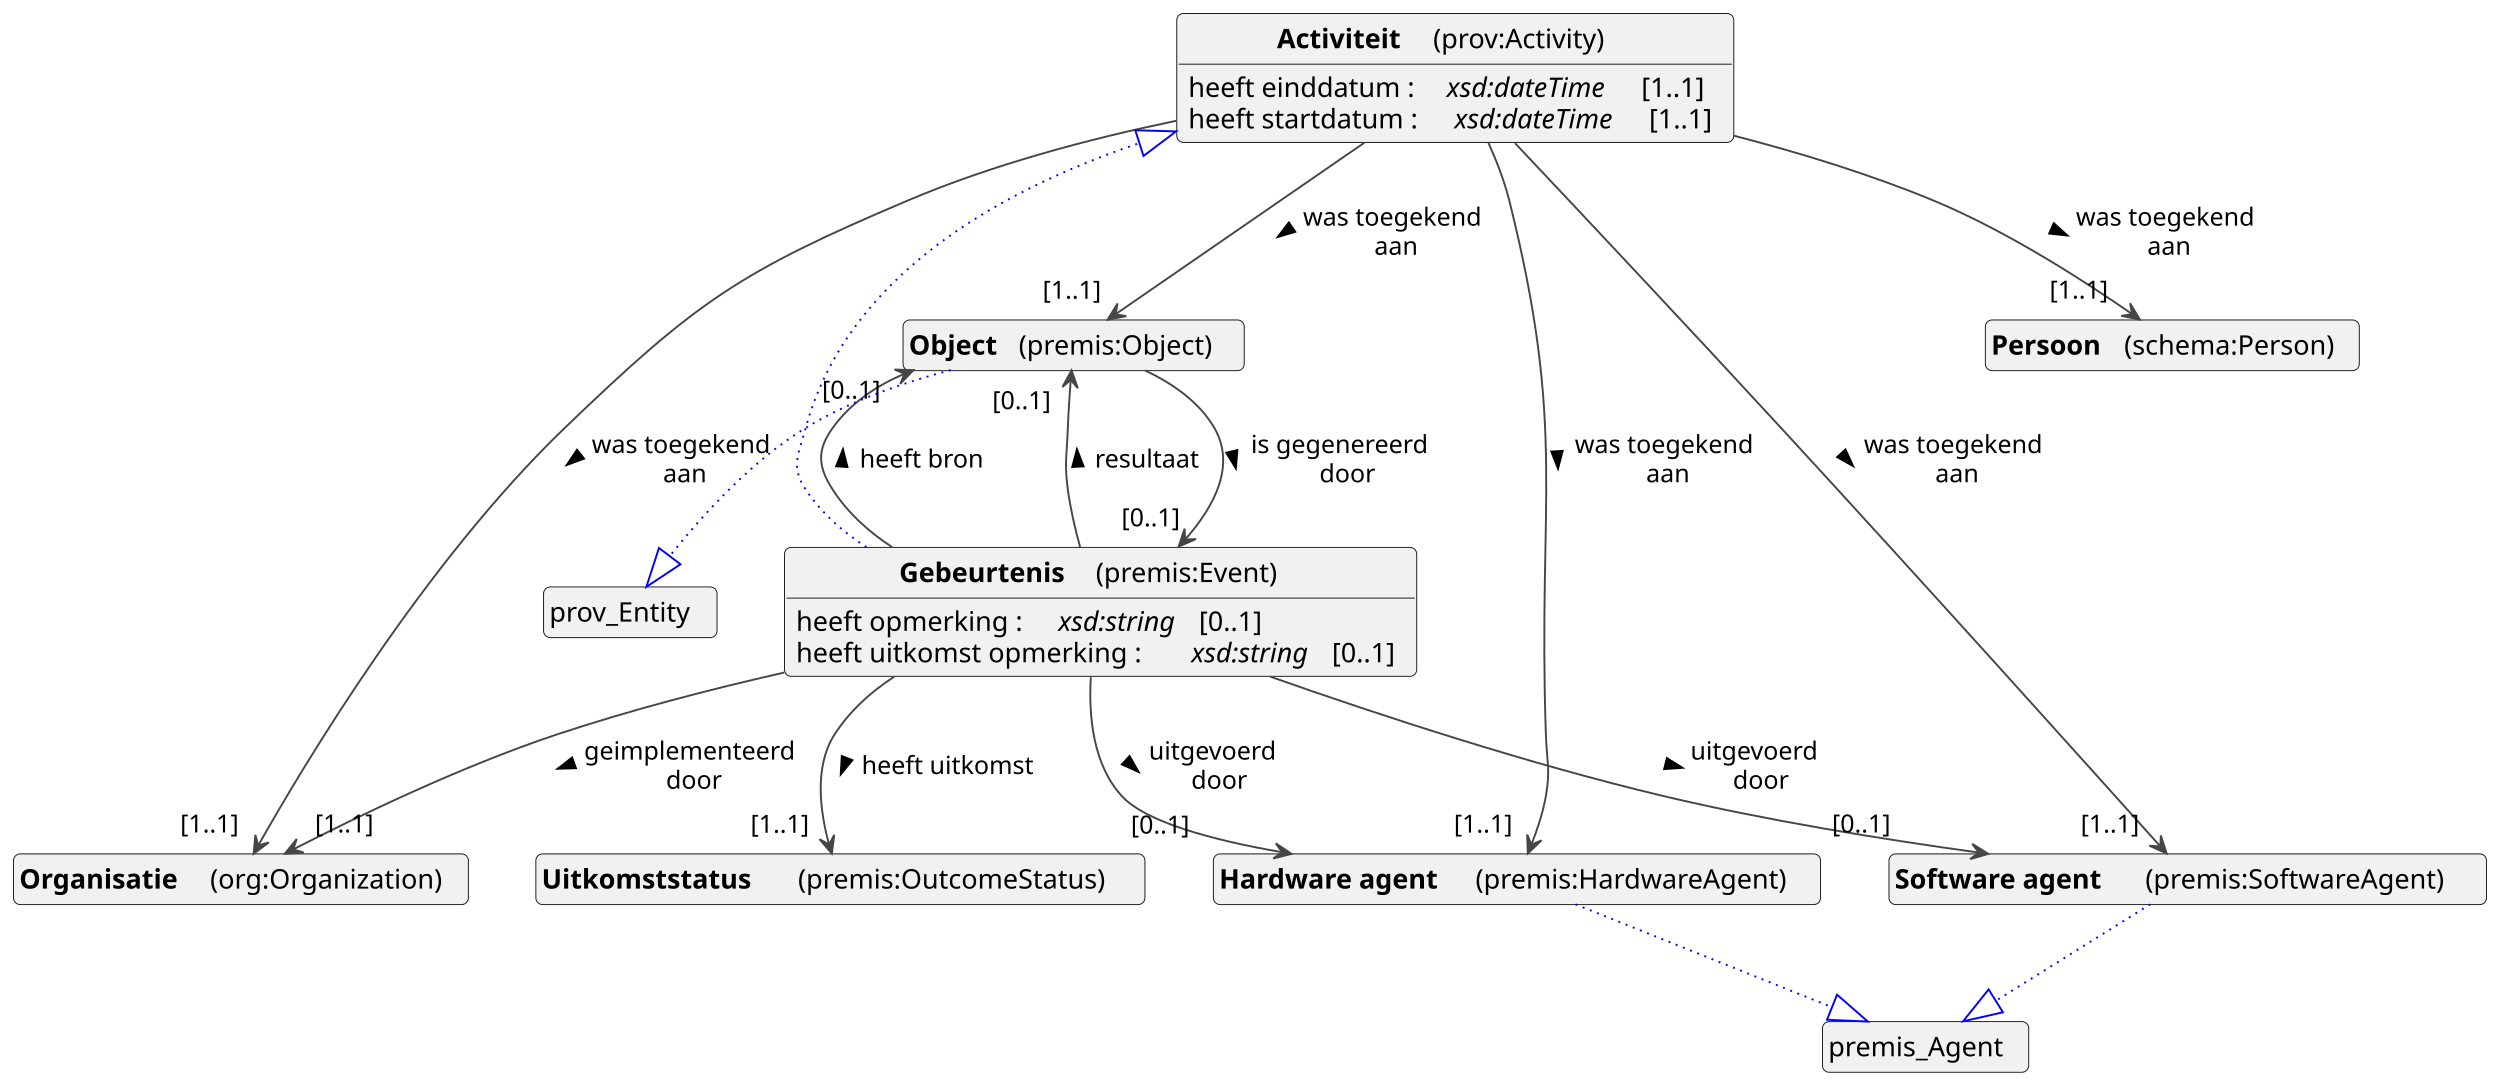
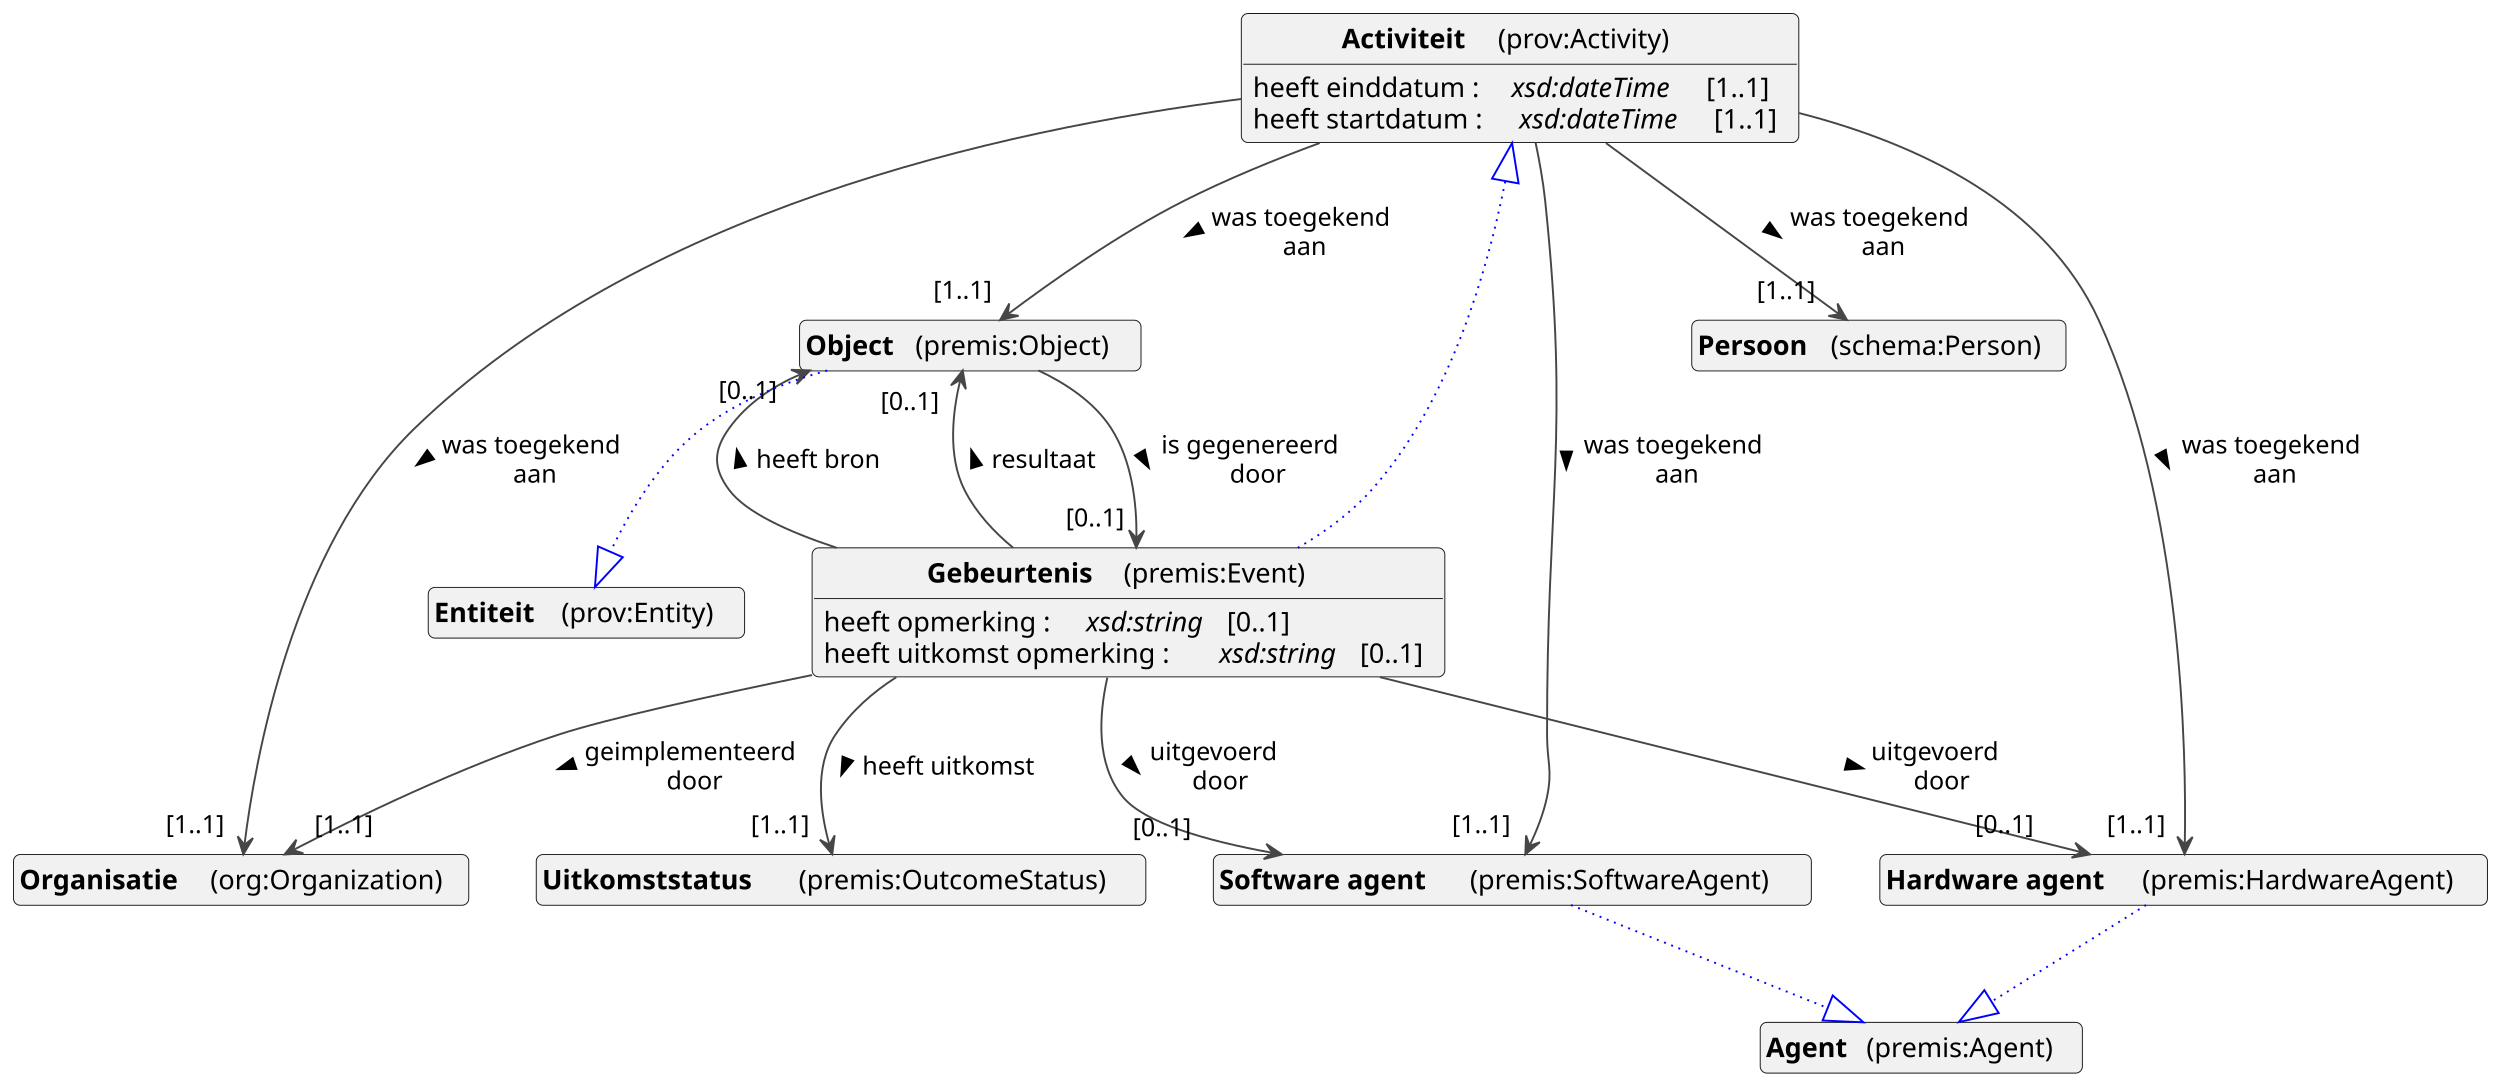
- <svg xmlns="http://www.w3.org/2000/svg" xmlns:xlink="http://www.w3.org/1999/xlink" contentStyleType="text/css" height="562px" preserveAspectRatio="none" style="width:1297px;height:562px;background:#FFFFFF;" version="1.1" viewBox="0 0 1297 562" width="1297px" zoomAndPan="magnify">
+ <svg xmlns="http://www.w3.org/2000/svg" xmlns:xlink="http://www.w3.org/1999/xlink" contentStyleType="text/css" height="562px" preserveAspectRatio="none" style="width:1296px;height:562px;background:#FFFFFF;" version="1.1" viewBox="0 0 1296 562" width="1296px" zoomAndPan="magnify">
  <defs />
  <g>
    <a href="#prov%3AActivity" target="_top" title="#prov%3AActivity" xlink:actuate="onRequest" xlink:href="#prov%3AActivity" xlink:show="new" xlink:title="#prov%3AActivity" xlink:type="simple">
      <g id="elem_prov_Activity">
-         <rect codeLine="13" fill="#F1F1F1" height="66.891" id="prov_Activity" rx="3.5" ry="3.5" style="stroke:#181818;stroke-width:0.5;" width="289" x="610.5" y="7" />
-         <text fill="#000000" font-family="sans-serif" font-size="14" font-weight="bold" lengthAdjust="spacing" textLength="77" x="662.5" y="24.995">Activiteit</text>
-         <text fill="#000000" font-family="sans-serif" font-size="14" lengthAdjust="spacing" textLength="104" x="743.5" y="24.995">(prov:Activity)</text>
-         <line style="stroke:#181818;stroke-width:0.5;" x1="611.5" x2="898.5" y1="33.297" y2="33.297" />
-         <text fill="#000000" font-family="sans-serif" font-size="14" lengthAdjust="spacing" textLength="130" x="616.5" y="50.292">heeft einddatum :</text>
-         <text fill="#000000" font-family="sans-serif" font-size="14" font-style="italic" lengthAdjust="spacing" textLength="97" x="750.5" y="50.292">xsd:dateTime</text>
-         <text fill="#000000" font-family="sans-serif" font-size="14" lengthAdjust="spacing" textLength="38" x="851.5" y="50.292">[1..1]</text>
-         <text fill="#000000" font-family="sans-serif" font-size="14" lengthAdjust="spacing" textLength="134" x="616.5" y="66.589">heeft startdatum :</text>
-         <text fill="#000000" font-family="sans-serif" font-size="14" font-style="italic" lengthAdjust="spacing" textLength="97" x="754.5" y="66.589">xsd:dateTime</text>
-         <text fill="#000000" font-family="sans-serif" font-size="14" lengthAdjust="spacing" textLength="38" x="855.5" y="66.589">[1..1]</text>
+         <rect codeLine="15" fill="#F1F1F1" height="66.891" id="prov_Activity" rx="3.5" ry="3.5" style="stroke:#181818;stroke-width:0.5;" width="289" x="643.5" y="7" />
+         <text fill="#000000" font-family="sans-serif" font-size="14" font-weight="bold" lengthAdjust="spacing" textLength="77" x="695.5" y="24.995">Activiteit</text>
+         <text fill="#000000" font-family="sans-serif" font-size="14" lengthAdjust="spacing" textLength="104" x="776.5" y="24.995">(prov:Activity)</text>
+         <line style="stroke:#181818;stroke-width:0.5;" x1="644.5" x2="931.5" y1="33.297" y2="33.297" />
+         <text fill="#000000" font-family="sans-serif" font-size="14" lengthAdjust="spacing" textLength="130" x="649.5" y="50.292">heeft einddatum :</text>
+         <text fill="#000000" font-family="sans-serif" font-size="14" font-style="italic" lengthAdjust="spacing" textLength="97" x="783.5" y="50.292">xsd:dateTime</text>
+         <text fill="#000000" font-family="sans-serif" font-size="14" lengthAdjust="spacing" textLength="38" x="884.5" y="50.292">[1..1]</text>
+         <text fill="#000000" font-family="sans-serif" font-size="14" lengthAdjust="spacing" textLength="134" x="649.5" y="66.589">heeft startdatum :</text>
+         <text fill="#000000" font-family="sans-serif" font-size="14" font-style="italic" lengthAdjust="spacing" textLength="97" x="787.5" y="66.589">xsd:dateTime</text>
+         <text fill="#000000" font-family="sans-serif" font-size="14" lengthAdjust="spacing" textLength="38" x="888.5" y="66.589">[1..1]</text>
      </g>
    </a>
    <a href="#premis%3AEvent" target="_top" title="#premis%3AEvent" xlink:actuate="onRequest" xlink:href="#premis%3AEvent" xlink:show="new" xlink:title="#premis%3AEvent" xlink:type="simple">
      <g id="elem_premis_Event">
-         <rect codeLine="14" fill="#F1F1F1" height="66.891" id="premis_Event" rx="3.5" ry="3.5" style="stroke:#181818;stroke-width:0.5;" width="328" x="407" y="284" />
-         <text fill="#000000" font-family="sans-serif" font-size="14" font-weight="bold" lengthAdjust="spacing" textLength="98" x="466.5" y="301.995">Gebeurtenis</text>
-         <text fill="#000000" font-family="sans-serif" font-size="14" lengthAdjust="spacing" textLength="107" x="568.5" y="301.995">(premis:Event)</text>
-         <line style="stroke:#181818;stroke-width:0.5;" x1="408" x2="734" y1="310.297" y2="310.297" />
-         <text fill="#000000" font-family="sans-serif" font-size="14" lengthAdjust="spacing" textLength="132" x="413" y="327.292">heeft opmerking :</text>
-         <text fill="#000000" font-family="sans-serif" font-size="14" font-style="italic" lengthAdjust="spacing" textLength="69" x="549" y="327.292">xsd:string</text>
-         <text fill="#000000" font-family="sans-serif" font-size="14" lengthAdjust="spacing" textLength="38" x="622" y="327.292">[0..1]</text>
-         <text fill="#000000" font-family="sans-serif" font-size="14" lengthAdjust="spacing" textLength="201" x="413" y="343.589">heeft uitkomst opmerking :</text>
-         <text fill="#000000" font-family="sans-serif" font-size="14" font-style="italic" lengthAdjust="spacing" textLength="69" x="618" y="343.589">xsd:string</text>
-         <text fill="#000000" font-family="sans-serif" font-size="14" lengthAdjust="spacing" textLength="38" x="691" y="343.589">[0..1]</text>
+         <rect codeLine="14" fill="#F1F1F1" height="66.891" id="premis_Event" rx="3.5" ry="3.5" style="stroke:#181818;stroke-width:0.5;" width="328" x="421" y="284" />
+         <text fill="#000000" font-family="sans-serif" font-size="14" font-weight="bold" lengthAdjust="spacing" textLength="98" x="480.5" y="301.995">Gebeurtenis</text>
+         <text fill="#000000" font-family="sans-serif" font-size="14" lengthAdjust="spacing" textLength="107" x="582.5" y="301.995">(premis:Event)</text>
+         <line style="stroke:#181818;stroke-width:0.5;" x1="422" x2="748" y1="310.297" y2="310.297" />
+         <text fill="#000000" font-family="sans-serif" font-size="14" lengthAdjust="spacing" textLength="132" x="427" y="327.292">heeft opmerking :</text>
+         <text fill="#000000" font-family="sans-serif" font-size="14" font-style="italic" lengthAdjust="spacing" textLength="69" x="563" y="327.292">xsd:string</text>
+         <text fill="#000000" font-family="sans-serif" font-size="14" lengthAdjust="spacing" textLength="38" x="636" y="327.292">[0..1]</text>
+         <text fill="#000000" font-family="sans-serif" font-size="14" lengthAdjust="spacing" textLength="201" x="427" y="343.589">heeft uitkomst opmerking :</text>
+         <text fill="#000000" font-family="sans-serif" font-size="14" font-style="italic" lengthAdjust="spacing" textLength="69" x="632" y="343.589">xsd:string</text>
+         <text fill="#000000" font-family="sans-serif" font-size="14" lengthAdjust="spacing" textLength="38" x="705" y="343.589">[0..1]</text>
      </g>
    </a>
    <a href="#premis%3AObject" target="_top" title="#premis%3AObject" xlink:actuate="onRequest" xlink:href="#premis%3AObject" xlink:show="new" xlink:title="#premis%3AObject" xlink:type="simple">
      <g id="elem_premis_Object">
-         <rect codeLine="15" fill="#F1F1F1" height="26.297" id="premis_Object" rx="3.5" ry="3.5" style="stroke:#181818;stroke-width:0.5;" width="177" x="468.5" y="166" />
-         <text fill="#000000" font-family="sans-serif" font-size="14" font-weight="bold" lengthAdjust="spacing" textLength="53" x="471.5" y="183.995">Object</text>
-         <text fill="#000000" font-family="sans-serif" font-size="14" lengthAdjust="spacing" textLength="114" x="528.5" y="183.995">(premis:Object)</text>
+         <rect codeLine="16" fill="#F1F1F1" height="26.297" id="premis_Object" rx="3.5" ry="3.5" style="stroke:#181818;stroke-width:0.5;" width="177" x="414.5" y="166" />
+         <text fill="#000000" font-family="sans-serif" font-size="14" font-weight="bold" lengthAdjust="spacing" textLength="53" x="417.5" y="183.995">Object</text>
+         <text fill="#000000" font-family="sans-serif" font-size="14" lengthAdjust="spacing" textLength="114" x="474.5" y="183.995">(premis:Object)</text>
+       </g>
+     </a>
+     <a href="#prov%3AEntity" target="_top" title="#prov%3AEntity" xlink:actuate="onRequest" xlink:href="#prov%3AEntity" xlink:show="new" xlink:title="#prov%3AEntity" xlink:type="simple">
+       <g id="elem_prov_Entity">
+         <rect codeLine="17" fill="#F1F1F1" height="26.297" id="prov_Entity" rx="3.5" ry="3.5" style="stroke:#181818;stroke-width:0.5;" width="164" x="222" y="304.5" />
+         <text fill="#000000" font-family="sans-serif" font-size="14" font-weight="bold" lengthAdjust="spacing" textLength="62" x="225" y="322.495">Entiteit</text>
+         <text fill="#000000" font-family="sans-serif" font-size="14" lengthAdjust="spacing" textLength="92" x="291" y="322.495">(prov:Entity)</text>
      </g>
    </a>
    <a href="#org%3AOrganization" target="_top" title="#org%3AOrganization" xlink:actuate="onRequest" xlink:href="#org%3AOrganization" xlink:show="new" xlink:title="#org%3AOrganization" xlink:type="simple">
      <g id="elem_org_Organization">
-         <rect codeLine="16" fill="#F1F1F1" height="26.297" id="org_Organization" rx="3.5" ry="3.5" style="stroke:#181818;stroke-width:0.5;" width="236" x="7" y="443" />
+         <rect codeLine="18" fill="#F1F1F1" height="26.297" id="org_Organization" rx="3.5" ry="3.5" style="stroke:#181818;stroke-width:0.5;" width="236" x="7" y="443" />
        <text fill="#000000" font-family="sans-serif" font-size="14" font-weight="bold" lengthAdjust="spacing" textLength="95" x="10" y="460.995">Organisatie</text>
        <text fill="#000000" font-family="sans-serif" font-size="14" lengthAdjust="spacing" textLength="131" x="109" y="460.995">(org:Organization)</text>
      </g>
    </a>
+     <a href="#premis%3AHardwareAgent" target="_top" title="#premis%3AHardwareAgent" xlink:actuate="onRequest" xlink:href="#premis%3AHardwareAgent" xlink:show="new" xlink:title="#premis%3AHardwareAgent" xlink:type="simple">
+       <g id="elem_premis_HardwareAgent">
+         <rect codeLine="19" fill="#F1F1F1" height="26.297" id="premis_HardwareAgent" rx="3.5" ry="3.5" style="stroke:#181818;stroke-width:0.5;" width="315" x="974.5" y="443" />
+         <text fill="#000000" font-family="sans-serif" font-size="14" font-weight="bold" lengthAdjust="spacing" textLength="129" x="977.5" y="460.995">Hardware agent</text>
+         <text fill="#000000" font-family="sans-serif" font-size="14" lengthAdjust="spacing" textLength="176" x="1110.5" y="460.995">(premis:HardwareAgent)</text>
+       </g>
+     </a>
+     <a href="#premis%3AAgent" target="_top" title="#premis%3AAgent" xlink:actuate="onRequest" xlink:href="#premis%3AAgent" xlink:show="new" xlink:title="#premis%3AAgent" xlink:type="simple">
+       <g id="elem_premis_Agent">
+         <rect codeLine="23" fill="#F1F1F1" height="26.297" id="premis_Agent" rx="3.5" ry="3.5" style="stroke:#181818;stroke-width:0.5;" width="167" x="912.5" y="530" />
+         <text fill="#000000" font-family="sans-serif" font-size="14" font-weight="bold" lengthAdjust="spacing" textLength="48" x="915.5" y="547.995">Agent</text>
+         <text fill="#000000" font-family="sans-serif" font-size="14" lengthAdjust="spacing" textLength="109" x="967.5" y="547.995">(premis:Agent)</text>
+       </g>
+     </a>
    <a href="#premis%3AOutcomeStatus" target="_top" title="#premis%3AOutcomeStatus" xlink:actuate="onRequest" xlink:href="#premis%3AOutcomeStatus" xlink:show="new" xlink:title="#premis%3AOutcomeStatus" xlink:type="simple">
      <g id="elem_premis_OutcomeStatus">
-         <rect codeLine="17" fill="#F1F1F1" height="26.297" id="premis_OutcomeStatus" rx="3.5" ry="3.5" style="stroke:#181818;stroke-width:0.5;" width="316" x="278" y="443" />
+         <rect codeLine="21" fill="#F1F1F1" height="26.297" id="premis_OutcomeStatus" rx="3.5" ry="3.5" style="stroke:#181818;stroke-width:0.5;" width="316" x="278" y="443" />
        <text fill="#000000" font-family="sans-serif" font-size="14" font-weight="bold" lengthAdjust="spacing" textLength="129" x="281" y="460.995">Uitkomststatus</text>
        <text fill="#000000" font-family="sans-serif" font-size="14" lengthAdjust="spacing" textLength="177" x="414" y="460.995">(premis:OutcomeStatus)</text>
      </g>
    </a>
    <a href="#premis%3ASoftwareAgent" target="_top" title="#premis%3ASoftwareAgent" xlink:actuate="onRequest" xlink:href="#premis%3ASoftwareAgent" xlink:show="new" xlink:title="#premis%3ASoftwareAgent" xlink:type="simple">
      <g id="elem_premis_SoftwareAgent">
-         <rect codeLine="18" fill="#F1F1F1" height="26.297" id="premis_SoftwareAgent" rx="3.5" ry="3.5" style="stroke:#181818;stroke-width:0.5;" width="310" x="980" y="443" />
-         <text fill="#000000" font-family="sans-serif" font-size="14" font-weight="bold" lengthAdjust="spacing" textLength="126" x="983" y="460.995">Software agent</text>
-         <text fill="#000000" font-family="sans-serif" font-size="14" lengthAdjust="spacing" textLength="174" x="1113" y="460.995">(premis:SoftwareAgent)</text>
-       </g>
-     </a>
-     <a href="#premis%3AHardwareAgent" target="_top" title="#premis%3AHardwareAgent" xlink:actuate="onRequest" xlink:href="#premis%3AHardwareAgent" xlink:show="new" xlink:title="#premis%3AHardwareAgent" xlink:type="simple">
-       <g id="elem_premis_HardwareAgent">
-         <rect codeLine="19" fill="#F1F1F1" height="26.297" id="premis_HardwareAgent" rx="3.5" ry="3.5" style="stroke:#181818;stroke-width:0.5;" width="315" x="629.5" y="443" />
-         <text fill="#000000" font-family="sans-serif" font-size="14" font-weight="bold" lengthAdjust="spacing" textLength="129" x="632.5" y="460.995">Hardware agent</text>
-         <text fill="#000000" font-family="sans-serif" font-size="14" lengthAdjust="spacing" textLength="176" x="765.5" y="460.995">(premis:HardwareAgent)</text>
+         <rect codeLine="22" fill="#F1F1F1" height="26.297" id="premis_SoftwareAgent" rx="3.5" ry="3.5" style="stroke:#181818;stroke-width:0.5;" width="310" x="629" y="443" />
+         <text fill="#000000" font-family="sans-serif" font-size="14" font-weight="bold" lengthAdjust="spacing" textLength="126" x="632" y="460.995">Software agent</text>
+         <text fill="#000000" font-family="sans-serif" font-size="14" lengthAdjust="spacing" textLength="174" x="762" y="460.995">(premis:SoftwareAgent)</text>
      </g>
    </a>
    <a href="#schema%3APerson" target="_top" title="#schema%3APerson" xlink:actuate="onRequest" xlink:href="#schema%3APerson" xlink:show="new" xlink:title="#schema%3APerson" xlink:type="simple">
      <g id="elem_schema_Person">
-         <rect codeLine="20" fill="#F1F1F1" height="26.297" id="schema_Person" rx="3.5" ry="3.5" style="stroke:#181818;stroke-width:0.5;" width="194" x="1030" y="166" />
-         <text fill="#000000" font-family="sans-serif" font-size="14" font-weight="bold" lengthAdjust="spacing" textLength="65" x="1033" y="183.995">Persoon</text>
-         <text fill="#000000" font-family="sans-serif" font-size="14" lengthAdjust="spacing" textLength="119" x="1102" y="183.995">(schema:Person)</text>
+         <rect codeLine="24" fill="#F1F1F1" height="26.297" id="schema_Person" rx="3.5" ry="3.5" style="stroke:#181818;stroke-width:0.5;" width="194" x="877" y="166" />
+         <text fill="#000000" font-family="sans-serif" font-size="14" font-weight="bold" lengthAdjust="spacing" textLength="65" x="880" y="183.995">Persoon</text>
+         <text fill="#000000" font-family="sans-serif" font-size="14" lengthAdjust="spacing" textLength="119" x="949" y="183.995">(schema:Person)</text>
      </g>
    </a>
-     <g id="elem_prov_Entity">
-       <rect fill="#F1F1F1" height="26.297" id="prov_Entity" rx="3.5" ry="3.5" style="stroke:#181818;stroke-width:0.5;" width="90" x="282" y="304.5" />
-       <text fill="#000000" font-family="sans-serif" font-size="14" lengthAdjust="spacing" textLength="84" x="285" y="322.495">prov_Entity</text>
-     </g>
-     <g id="elem_premis_Agent">
-       <rect fill="#F1F1F1" height="26.297" id="premis_Agent" rx="3.5" ry="3.5" style="stroke:#181818;stroke-width:0.5;" width="107" x="945.5" y="530" />
-       <text fill="#000000" font-family="sans-serif" font-size="14" lengthAdjust="spacing" textLength="101" x="948.5" y="547.995">premis_Agent</text>
-     </g>
    <g id="link_prov_Activity_premis_Object">
-       <path codeLine="29" d="M707.826,74.022 C667.052,102.131 609.943,141.501 579.01,162.826 " fill="none" id="prov_Activity-to-premis_Object" style="stroke:#454645;stroke-width:1.0;" />
-       <polygon fill="#454645" points="574.641,165.838,584.321,164.023,578.758,163,579.78,157.436,574.641,165.838" style="stroke:#454645;stroke-width:1.0;" />
-       <polygon fill="#000000" points="662.883,122.971,671.999,120.257,668.662,115.417,662.883,122.971" style="stroke:#000000;stroke-width:1.0;" />
-       <text fill="#000000" font-family="sans-serif" font-size="13" lengthAdjust="spacing" textLength="98" x="676" y="117.067">was toegekend</text>
-       <text fill="#000000" font-family="sans-serif" font-size="13" lengthAdjust="spacing" textLength="24" x="713" y="132.2">aan</text>
-       <text fill="#000000" font-family="sans-serif" font-size="13" lengthAdjust="spacing" textLength="34" x="540.885" y="154.996">[1..1]</text>
+       <path codeLine="33" d="M684.134,74.137 C660.613,82.803 636.075,92.886 614,104 C580.061,121.087 544.034,146.666 522.534,162.834 " fill="none" id="prov_Activity-to-premis_Object" style="stroke:#454645;stroke-width:1.0;" />
+       <polygon fill="#454645" points="518.433,165.937,528.024,163.696,522.42,162.92,523.196,157.316,518.433,165.937" style="stroke:#454645;stroke-width:1.0;" />
+       <polygon fill="#000000" points="614.617,122.539,623.96,120.763,621.132,115.61,614.617,122.539" style="stroke:#000000;stroke-width:1.0;" />
+       <text fill="#000000" font-family="sans-serif" font-size="13" lengthAdjust="spacing" textLength="98" x="628" y="117.067">was toegekend</text>
+       <text fill="#000000" font-family="sans-serif" font-size="13" lengthAdjust="spacing" textLength="24" x="665" y="132.2">aan</text>
+       <text fill="#000000" font-family="sans-serif" font-size="13" lengthAdjust="spacing" textLength="34" x="483.816" y="154.875">[1..1]</text>
    </g>
    <g id="link_prov_Activity_schema_Person">
-       <path codeLine="30" d="M899.593,70.409 C934.109,79.356 970.384,90.499 1003,104 C1041.38,119.887 1082.02,146.207 1105.92,162.8 " fill="none" id="prov_Activity-to-schema_Person" style="stroke:#454645;stroke-width:1.0;" />
-       <polygon fill="#454645" points="1110.18,165.781,1105.105,157.34,1106.085,162.911,1100.514,163.891,1110.18,165.781" style="stroke:#454645;stroke-width:1.0;" />
-       <polygon fill="#000000" points="1072.563,122.176,1065.509,115.797,1063.107,121.162,1072.563,122.176" style="stroke:#000000;stroke-width:1.0;" />
-       <text fill="#000000" font-family="sans-serif" font-size="13" lengthAdjust="spacing" textLength="98" x="1077" y="117.067">was toegekend</text>
-       <text fill="#000000" font-family="sans-serif" font-size="13" lengthAdjust="spacing" textLength="24" x="1114" y="132.2">aan</text>
-       <text fill="#000000" font-family="sans-serif" font-size="13" lengthAdjust="spacing" textLength="34" x="1063.286" y="154.917">[1..1]</text>
+       <path codeLine="34" d="M832.552,74.195 C870.863,102.31 924.392,141.594 953.378,162.866 " fill="none" id="prov_Activity-to-schema_Person" style="stroke:#454645;stroke-width:1.0;" />
+       <polygon fill="#454645" points="957.472,165.871,952.581,157.322,953.44,162.914,947.849,163.773,957.472,165.871" style="stroke:#454645;stroke-width:1.0;" />
+       <polygon fill="#000000" points="923.031,123.091,917.478,115.37,914,120.109,923.031,123.091" style="stroke:#000000;stroke-width:1.0;" />
+       <text fill="#000000" font-family="sans-serif" font-size="13" lengthAdjust="spacing" textLength="98" x="928" y="117.067">was toegekend</text>
+       <text fill="#000000" font-family="sans-serif" font-size="13" lengthAdjust="spacing" textLength="24" x="965" y="132.2">aan</text>
+       <text fill="#000000" font-family="sans-serif" font-size="13" lengthAdjust="spacing" textLength="34" x="910.689" y="155.042">[1..1]</text>
    </g>
    <g id="link_prov_Activity_org_Organization">
-       <path codeLine="31" d="M610.241,62.654 C564.588,72.128 514.691,85.475 471,104 C383.614,141.05 361.421,156.216 293,222 C219.937,292.247 156.997,397.81 134.156,438.34 " fill="none" id="prov_Activity-to-org_Organization" style="stroke:#454645;stroke-width:1.0;" />
-       <polygon fill="#454645" points="131.572,442.953,139.46,437.055,134.015,438.591,132.48,433.146,131.572,442.953" style="stroke:#454645;stroke-width:1.0;" />
-       <polygon fill="#000000" points="294.075,241.23,302.996,237.934,299.355,233.32,294.075,241.23" style="stroke:#000000;stroke-width:1.0;" />
-       <text fill="#000000" font-family="sans-serif" font-size="13" lengthAdjust="spacing" textLength="98" x="307" y="235.067">was toegekend</text>
-       <text fill="#000000" font-family="sans-serif" font-size="13" lengthAdjust="spacing" textLength="24" x="344" y="250.2">aan</text>
-       <text fill="#000000" font-family="sans-serif" font-size="13" lengthAdjust="spacing" textLength="34" x="93.466" y="431.897">[1..1]</text>
+       <path codeLine="35" d="M643.497,51.313 C515.226,67.462 330.699,110.027 215,222 C151.35,283.6 131.975,395.238 126.743,437.845 " fill="none" id="prov_Activity-to-org_Organization" style="stroke:#454645;stroke-width:1.0;" />
+       <polygon fill="#454645" points="126.147,442.924,131.169,434.452,126.73,437.958,123.224,433.519,126.147,442.924" style="stroke:#454645;stroke-width:1.0;" />
+       <polygon fill="#000000" points="215.996,241.128,225,238.063,221.479,233.357,215.996,241.128" style="stroke:#000000;stroke-width:1.0;" />
+       <text fill="#000000" font-family="sans-serif" font-size="13" lengthAdjust="spacing" textLength="98" x="229" y="235.067">was toegekend</text>
+       <text fill="#000000" font-family="sans-serif" font-size="13" lengthAdjust="spacing" textLength="24" x="266" y="250.2">aan</text>
+       <text fill="#000000" font-family="sans-serif" font-size="13" lengthAdjust="spacing" textLength="34" x="85.905" y="431.857">[1..1]</text>
    </g>
    <g id="link_prov_Activity_premis_SoftwareAgent">
-       <path codeLine="32" d="M786.003,74.284 C820.024,110.335 876.165,170.052 924,222 C998.544,302.955 1086.57,400.944 1120.59,438.901 " fill="none" id="prov_Activity-to-premis_SoftwareAgent" style="stroke:#454645;stroke-width:1.0;" />
-       <polygon fill="#454645" points="1124.09,442.807,1121.051,433.439,1120.748,439.088,1115.1,438.786,1124.09,442.807" style="stroke:#454645;stroke-width:1.0;" />
-       <polygon fill="#000000" points="961.381,241.817,957.431,233.165,953.1,237.139,961.381,241.817" style="stroke:#000000;stroke-width:1.0;" />
-       <text fill="#000000" font-family="sans-serif" font-size="13" lengthAdjust="spacing" textLength="98" x="967" y="235.067">was toegekend</text>
-       <text fill="#000000" font-family="sans-serif" font-size="13" lengthAdjust="spacing" textLength="24" x="1004" y="250.2">aan</text>
-       <text fill="#000000" font-family="sans-serif" font-size="13" lengthAdjust="spacing" textLength="34" x="1079.449" y="431.953">[1..1]</text>
+       <path codeLine="36" d="M796.067,74.066 C798.088,83.647 799.973,94.19 801,104 C813.823,226.442 801.778,257.888 802,381 C802.026,395.222 804.86,399.068 802,413 C800.237,421.587 796.643,430.586 793.126,438.042 " fill="none" id="prov_Activity-to-premis_SoftwareAgent" style="stroke:#454645;stroke-width:1.0;" />
+       <polygon fill="#454645" points="790.727,442.933,798.281,436.614,792.929,438.444,791.099,433.091,790.727,442.933" style="stroke:#454645;stroke-width:1.0;" />
+       <polygon fill="#000000" points="811.96,243.133,814.971,234.112,809.094,234.064,811.96,243.133" style="stroke:#000000;stroke-width:1.0;" />
+       <text fill="#000000" font-family="sans-serif" font-size="13" lengthAdjust="spacing" textLength="98" x="821" y="235.067">was toegekend</text>
+       <text fill="#000000" font-family="sans-serif" font-size="13" lengthAdjust="spacing" textLength="24" x="858" y="250.2">aan</text>
+       <text fill="#000000" font-family="sans-serif" font-size="13" lengthAdjust="spacing" textLength="34" x="752.682" y="431.869">[1..1]</text>
    </g>
    <g id="link_prov_Activity_premis_HardwareAgent">
-       <path codeLine="33" d="M772.218,74.13 C776.456,83.531 780.493,93.964 783,104 C812.912,223.72 797.775,257.672 802,381 C802.487,395.214 804.427,398.986 802,413 C800.54,421.43 797.545,430.408 794.613,437.89 " fill="none" id="prov_Activity-to-premis_HardwareAgent" style="stroke:#454645;stroke-width:1.0;" />
-       <polygon fill="#454645" points="792.613,442.806,799.71,435.977,794.497,438.175,792.3,432.962,792.613,442.806" style="stroke:#454645;stroke-width:1.0;" />
-       <polygon fill="#000000" points="808.307,243.123,810.685,233.915,804.818,234.276,808.307,243.123" style="stroke:#000000;stroke-width:1.0;" />
-       <text fill="#000000" font-family="sans-serif" font-size="13" lengthAdjust="spacing" textLength="98" x="817" y="235.067">was toegekend</text>
-       <text fill="#000000" font-family="sans-serif" font-size="13" lengthAdjust="spacing" textLength="24" x="854" y="250.2">aan</text>
-       <text fill="#000000" font-family="sans-serif" font-size="13" lengthAdjust="spacing" textLength="34" x="754.272" y="431.952">[1..1]</text>
+       <path codeLine="37" d="M932.605,58.591 C995.244,74.713 1060.49,105.879 1088,166 C1131.63,261.344 1133.5,391.024 1132.59,437.521 " fill="none" id="prov_Activity-to-premis_HardwareAgent" style="stroke:#454645;stroke-width:1.0;" />
+       <polygon fill="#454645" points="1132.47,442.771,1136.677,433.866,1132.586,437.772,1128.679,433.681,1132.47,442.771" style="stroke:#454645;stroke-width:1.0;" />
+       <polygon fill="#000000" points="1124.334,242.555,1122.711,233.184,1117.513,235.927,1124.334,242.555" style="stroke:#000000;stroke-width:1.0;" />
+       <text fill="#000000" font-family="sans-serif" font-size="13" lengthAdjust="spacing" textLength="98" x="1131" y="235.067">was toegekend</text>
+       <text fill="#000000" font-family="sans-serif" font-size="13" lengthAdjust="spacing" textLength="24" x="1168" y="250.2">aan</text>
+       <text fill="#000000" font-family="sans-serif" font-size="13" lengthAdjust="spacing" textLength="34" x="1092.168" y="431.904">[1..1]</text>
    </g>
    <g id="link_premis_Event_prov_Activity">
-       <path codeLine="35" d="M449.495,283.822 C437.141,275.935 426.16,266.147 418,254 C410.07,242.194 414.258,235.721 418,222 C439.165,144.393 515.826,99.813 590.69,74.382 " fill="none" id="premis_Event-to-prov_Activity" style="stroke:#0000FF;stroke-width:1.0;stroke-dasharray:1.0,3.0;" />
-       <polygon fill="none" points="588.981,67.579,610.162,68.166,593.238,80.916,588.981,67.579" style="stroke:#0000FF;stroke-width:1.0;" />
+       <path codeLine="39" d="M672.777,283.998 C686.896,275.845 700.346,265.929 711,254 C751.346,208.824 771.033,140.869 780.305,94.029 " fill="none" id="premis_Event-to-prov_Activity" style="stroke:#0000FF;stroke-width:1.0;stroke-dasharray:1.0,3.0;" />
+       <polygon fill="none" points="773.449,92.602,783.869,74.152,787.229,95.073,773.449,92.602" style="stroke:#0000FF;stroke-width:1.0;" />
    </g>
    <g id="link_premis_Event_org_Organization">
-       <path codeLine="38" d="M406.902,348.893 C367.838,357.765 326.592,368.501 289,381 C239.277,397.532 184.3,424.172 152.304,440.575 " fill="none" id="premis_Event-to-org_Organization" style="stroke:#454645;stroke-width:1.0;" />
-       <polygon fill="#454645" points="147.753,442.919,157.585,442.352,152.198,440.629,153.921,435.241,147.753,442.919" style="stroke:#454645;stroke-width:1.0;" />
-       <polygon fill="#000000" points="289.296,398.827,298.802,398.527,296.81,392.997,289.296,398.827" style="stroke:#000000;stroke-width:1.0;" />
+       <path codeLine="42" d="M420.954,349.943 C367.134,360.95 314.585,372.635 289,381 C239.053,397.329 183.931,424.153 152.003,440.627 " fill="none" id="premis_Event-to-org_Organization" style="stroke:#454645;stroke-width:1.0;" />
+       <polygon fill="#454645" points="147.464,442.98,157.295,442.388,151.903,440.678,153.613,435.286,147.464,442.98" style="stroke:#454645;stroke-width:1.0;" />
+       <polygon fill="#000000" points="289.262,398.73,298.772,398.625,296.894,393.055,289.262,398.73" style="stroke:#000000;stroke-width:1.0;" />
      <text fill="#000000" font-family="sans-serif" font-size="13" lengthAdjust="spacing" textLength="114" x="303" y="394.067">geimplementeerd</text>
      <text fill="#000000" font-family="sans-serif" font-size="13" lengthAdjust="spacing" textLength="29" x="345.5" y="409.2">door</text>
-       <text fill="#000000" font-family="sans-serif" font-size="13" lengthAdjust="spacing" textLength="34" x="163.406" y="431.85">[1..1]</text>
+       <text fill="#000000" font-family="sans-serif" font-size="13" lengthAdjust="spacing" textLength="34" x="163.003" y="431.935">[1..1]</text>
    </g>
    <g id="link_premis_Event_premis_Object">
-       <path codeLine="40" d="M462.773,283.797 C450.628,275.894 439.832,266.108 432,254 C424.276,242.058 423.698,233.548 432,222 C441.185,209.224 454.448,200.281 468.938,194.033 " fill="none" id="premis_Event-to-premis_Object" style="stroke:#454645;stroke-width:1.0;" />
-       <polygon fill="#454645" points="473.894,192.016,464.05,191.705,469.263,193.901,467.067,199.115,473.894,192.016" style="stroke:#454645;stroke-width:1.0;" />
-       <polygon fill="#000000" points="437.343,233.078,433.791,241.901,439.655,242.303,437.343,233.078" style="stroke:#000000;stroke-width:1.0;" />
-       <text fill="#000000" font-family="sans-serif" font-size="13" lengthAdjust="spacing" textLength="67" x="446" y="242.567">heeft bron</text>
-       <text fill="#000000" font-family="sans-serif" font-size="13" lengthAdjust="spacing" textLength="34" x="426.442" y="206.829">[0..1]</text>
+       <path codeLine="44" d="M433.736,283.984 C407.777,275.413 386.421,265.339 378,254 C369.52,242.582 369.698,233.548 378,222 C387.185,209.224 400.448,200.281 414.938,194.033 " fill="none" id="premis_Event-to-premis_Object" style="stroke:#454645;stroke-width:1.0;" />
+       <polygon fill="#454645" points="419.894,192.016,410.05,191.705,415.263,193.901,413.067,199.115,419.894,192.016" style="stroke:#454645;stroke-width:1.0;" />
+       <polygon fill="#000000" points="381.977,233.172,380.951,242.627,386.704,241.425,381.977,233.172" style="stroke:#000000;stroke-width:1.0;" />
+       <text fill="#000000" font-family="sans-serif" font-size="13" lengthAdjust="spacing" textLength="67" x="392" y="242.567">heeft bron</text>
+       <text fill="#000000" font-family="sans-serif" font-size="13" lengthAdjust="spacing" textLength="34" x="372.442" y="206.829">[0..1]</text>
    </g>
    <g id="link_premis_Event_premis_Object">
-       <path codeLine="48" d="M560.338,283.751 C557.728,274.259 555.31,263.808 554,254 C552.117,239.903 553.493,236.213 554,222 C554.292,213.809 554.904,204.736 555.499,197.125 " fill="none" id="premis_Event-to-premis_Object-1" style="stroke:#454645;stroke-width:1.0;" />
-       <polygon fill="#454645" points="555.905,192.118,551.19,200.765,555.501,197.102,559.164,201.412,555.905,192.118" style="stroke:#454645;stroke-width:1.0;" />
-       <polygon fill="#000000" points="558.721,233.074,556.291,242.269,562.16,241.941,558.721,233.074" style="stroke:#000000;stroke-width:1.0;" />
-       <text fill="#000000" font-family="sans-serif" font-size="13" lengthAdjust="spacing" textLength="57" x="568" y="242.567">resultaat</text>
-       <text fill="#000000" font-family="sans-serif" font-size="13" lengthAdjust="spacing" textLength="34" x="514.78" y="212.271">[0..1]</text>
+       <path codeLine="52" d="M525.186,283.936 C515.024,275.579 505.871,265.604 500,254 C490.978,236.168 494.017,212.711 497.798,197.032 " fill="none" id="premis_Event-to-premis_Object-1" style="stroke:#454645;stroke-width:1.0;" />
+       <polygon fill="#454645" points="499.092,192.033,492.965,199.744,497.839,196.874,500.71,201.748,499.092,192.033" style="stroke:#454645;stroke-width:1.0;" />
+       <polygon fill="#000000" points="503.497,233.298,503.413,242.808,509.019,241.041,503.497,233.298" style="stroke:#000000;stroke-width:1.0;" />
+       <text fill="#000000" font-family="sans-serif" font-size="13" lengthAdjust="spacing" textLength="57" x="514" y="242.567">resultaat</text>
+       <text fill="#000000" font-family="sans-serif" font-size="13" lengthAdjust="spacing" textLength="34" x="456.467" y="212.536">[0..1]</text>
    </g>
    <g id="link_premis_Object_premis_Event">
-       <path codeLine="56" d="M594.058,192.175 C607.866,198.719 622.094,208.33 630,222 C641.163,241.301 630.308,262.382 615.001,279.726 " fill="none" id="premis_Object-to-premis_Event" style="stroke:#454645;stroke-width:1.0;" />
-       <polygon fill="#454645" points="611.459,283.595,620.487,279.658,614.835,279.907,614.586,274.256,611.459,283.595" style="stroke:#454645;stroke-width:1.0;" />
-       <polygon fill="#000000" points="641.163,242.996,641.917,233.515,636.201,234.882,641.163,242.996" style="stroke:#000000;stroke-width:1.0;" />
-       <text fill="#000000" font-family="sans-serif" font-size="13" lengthAdjust="spacing" textLength="96" x="649" y="235.067">is gegenereerd</text>
-       <text fill="#000000" font-family="sans-serif" font-size="13" lengthAdjust="spacing" textLength="29" x="684.5" y="250.2">door</text>
-       <text fill="#000000" font-family="sans-serif" font-size="13" lengthAdjust="spacing" textLength="34" x="581.784" y="273.05">[0..1]</text>
+       <path codeLine="60" d="M538.275,192.024 C552.326,198.643 567.217,208.352 576,222 C586.68,238.595 589.338,260.34 589.142,278.788 " fill="none" id="premis_Object-to-premis_Event" style="stroke:#454645;stroke-width:1.0;" />
+       <polygon fill="#454645" points="589.015,283.896,593.237,274.998,589.139,278.897,585.24,274.799,589.015,283.896" style="stroke:#454645;stroke-width:1.0;" />
+       <polygon fill="#000000" points="595.529,242.446,593.49,233.157,588.419,236.13,595.529,242.446" style="stroke:#000000;stroke-width:1.0;" />
+       <text fill="#000000" font-family="sans-serif" font-size="13" lengthAdjust="spacing" textLength="96" x="602" y="235.067">is gegenereerd</text>
+       <text fill="#000000" font-family="sans-serif" font-size="13" lengthAdjust="spacing" textLength="29" x="637.5" y="250.2">door</text>
+       <text fill="#000000" font-family="sans-serif" font-size="13" lengthAdjust="spacing" textLength="34" x="552.459" y="272.894">[0..1]</text>
    </g>
    <g id="link_premis_Event_premis_OutcomeStatus">
-       <path codeLine="44" d="M463.871,351.102 C451.681,359.025 440.84,368.843 433,381 C422.106,397.892 425.636,421.749 430.036,437.764 " fill="none" id="premis_Event-to-premis_OutcomeStatus" style="stroke:#454645;stroke-width:1.0;" />
-       <polygon fill="#454645" points="431.542,442.874,432.833,433.11,430.128,438.078,425.16,435.373,431.542,442.874" style="stroke:#454645;stroke-width:1.0;" />
-       <polygon fill="#000000" points="436.182,401.724,442.209,394.367,436.733,392.229,436.182,401.724" style="stroke:#000000;stroke-width:1.0;" />
+       <path codeLine="48" d="M464.638,351.06 C452.22,358.968 441.18,368.793 433,381 C421.811,397.698 425.406,421.597 429.902,437.676 " fill="none" id="premis_Event-to-premis_OutcomeStatus" style="stroke:#454645;stroke-width:1.0;" />
+       <polygon fill="#454645" points="431.441,442.807,432.685,433.037,430.004,438.018,425.023,435.337,431.441,442.807" style="stroke:#454645;stroke-width:1.0;" />
+       <polygon fill="#000000" points="436.139,401.707,442.233,394.406,436.778,392.218,436.139,401.707" style="stroke:#000000;stroke-width:1.0;" />
      <text fill="#000000" font-family="sans-serif" font-size="13" lengthAdjust="spacing" textLength="94" x="447" y="401.567">heeft uitkomst</text>
-       <text fill="#000000" font-family="sans-serif" font-size="13" lengthAdjust="spacing" textLength="34" x="389.361" y="432.046">[1..1]</text>
+       <text fill="#000000" font-family="sans-serif" font-size="13" lengthAdjust="spacing" textLength="34" x="389.222" y="431.953">[1..1]</text>
    </g>
    <g id="link_premis_Event_premis_SoftwareAgent">
-       <path codeLine="50" d="M659.09,351.08 C716.497,371.295 793.402,396.477 863,413 C916.261,425.645 976.326,435.384 1026.44,442.285 " fill="none" id="premis_Event-to-premis_SoftwareAgent" style="stroke:#454645;stroke-width:1.0;" />
-       <polygon fill="#454645" points="1031.57,442.986,1023.204,437.789,1026.617,442.3,1022.106,445.714,1031.57,442.986" style="stroke:#454645;stroke-width:1.0;" />
-       <polygon fill="#000000" points="872.853,398.338,864.782,393.306,863.366,399.01,872.853,398.338" style="stroke:#000000;stroke-width:1.0;" />
-       <text fill="#000000" font-family="sans-serif" font-size="13" lengthAdjust="spacing" textLength="69" x="877" y="394.067">uitgevoerd</text>
-       <text fill="#000000" font-family="sans-serif" font-size="13" lengthAdjust="spacing" textLength="29" x="899" y="409.2">door</text>
-       <text fill="#000000" font-family="sans-serif" font-size="13" lengthAdjust="spacing" textLength="34" x="950.427" y="431.898">[0..1]</text>
+       <path codeLine="54" d="M574.047,351.254 C569.571,371.219 568.223,396.064 582,413 C592.934,426.441 624.451,435.721 659.433,442.066 " fill="none" id="premis_Event-to-premis_SoftwareAgent" style="stroke:#454645;stroke-width:1.0;" />
+       <polygon fill="#454645" points="664.618,442.981,656.451,437.476,659.694,442.111,655.059,445.354,664.618,442.981" style="stroke:#454645;stroke-width:1.0;" />
+       <polygon fill="#000000" points="590.425,400.776,586.37,392.173,582.088,396.199,590.425,400.776" style="stroke:#000000;stroke-width:1.0;" />
+       <text fill="#000000" font-family="sans-serif" font-size="13" lengthAdjust="spacing" textLength="69" x="596" y="394.067">uitgevoerd</text>
+       <text fill="#000000" font-family="sans-serif" font-size="13" lengthAdjust="spacing" textLength="29" x="618" y="409.2">door</text>
+       <text fill="#000000" font-family="sans-serif" font-size="13" lengthAdjust="spacing" textLength="34" x="587.146" y="433.481">[0..1]</text>
    </g>
    <g id="link_premis_Event_premis_HardwareAgent">
-       <path codeLine="51" d="M565.92,351.318 C564.726,371.563 567.039,396.69 582,413 C594.28,426.387 628.252,435.725 665.094,442.133 " fill="none" id="premis_Event-to-premis_HardwareAgent" style="stroke:#454645;stroke-width:1.0;" />
-       <polygon fill="#454645" points="670.071,442.979,661.868,437.529,665.142,442.142,660.528,445.416,670.071,442.979" style="stroke:#454645;stroke-width:1.0;" />
-       <polygon fill="#000000" points="590.688,400.51,586.001,392.233,582.032,396.568,590.688,400.51" style="stroke:#000000;stroke-width:1.0;" />
-       <text fill="#000000" font-family="sans-serif" font-size="13" lengthAdjust="spacing" textLength="69" x="596" y="394.067">uitgevoerd</text>
-       <text fill="#000000" font-family="sans-serif" font-size="13" lengthAdjust="spacing" textLength="29" x="618" y="409.2">door</text>
-       <text fill="#000000" font-family="sans-serif" font-size="13" lengthAdjust="spacing" textLength="34" x="586.685" y="432.449">[0..1]</text>
+       <path codeLine="55" d="M715.325,351.022 C831.355,379.976 995.264,420.879 1078.7,441.7 " fill="none" id="premis_Event-to-premis_HardwareAgent" style="stroke:#454645;stroke-width:1.0;" />
+       <polygon fill="#454645" points="1083.59,442.92,1075.814,436.875,1078.736,441.719,1073.893,444.641,1083.59,442.92" style="stroke:#454645;stroke-width:1.0;" />
+       <polygon fill="#000000" points="965.851,398.343,957.787,393.302,956.364,399.005,965.851,398.343" style="stroke:#000000;stroke-width:1.0;" />
+       <text fill="#000000" font-family="sans-serif" font-size="13" lengthAdjust="spacing" textLength="69" x="970" y="394.067">uitgevoerd</text>
+       <text fill="#000000" font-family="sans-serif" font-size="13" lengthAdjust="spacing" textLength="29" x="992" y="409.2">door</text>
+       <text fill="#000000" font-family="sans-serif" font-size="13" lengthAdjust="spacing" textLength="34" x="1023.835" y="431.851">[0..1]</text>
    </g>
    <g id="link_premis_Object_prov_Entity">
-       <path codeLine="53" d="M493.239,192.002 C468.547,198.462 440.797,208.059 418,222 C389.754,239.273 364.245,267.399 347.472,288.484 " fill="none" id="premis_Object-to-prov_Entity" style="stroke:#0000FF;stroke-width:1.0;stroke-dasharray:1.0,3.0;" />
-       <polygon fill="none" points="353.02,292.753,335.35,304.448,341.87,284.286,353.02,292.753" style="stroke:#0000FF;stroke-width:1.0;" />
+       <path codeLine="57" d="M428.777,192.058 C406.377,198.305 382.775,207.749 364,222 C342.403,238.393 326.525,264.986 316.548,285.793 " fill="none" id="premis_Object-to-prov_Entity" style="stroke:#0000FF;stroke-width:1.0;stroke-dasharray:1.0,3.0;" />
+       <polygon fill="none" points="322.842,288.871,308.418,304.394,310.013,283.264,322.842,288.871" style="stroke:#0000FF;stroke-width:1.0;" />
+     </g>
+     <g id="link_premis_HardwareAgent_premis_Agent">
+       <path codeLine="64" d="M1112.51,469.178 C1091.71,482.181 1058.27,503.084 1032.53,519.167 " fill="none" id="premis_HardwareAgent-to-premis_Agent" style="stroke:#0000FF;stroke-width:1.0;stroke-dasharray:1.0,3.0;" />
+       <polygon fill="none" points="1036.12,525.18,1015.45,529.844,1028.7,513.308,1036.12,525.18" style="stroke:#0000FF;stroke-width:1.0;" />
    </g>
    <g id="link_premis_SoftwareAgent_premis_Agent">
-       <path codeLine="62" d="M1115.51,469.178 C1094.71,482.181 1061.27,503.084 1035.53,519.167 " fill="none" id="premis_SoftwareAgent-to-premis_Agent" style="stroke:#0000FF;stroke-width:1.0;stroke-dasharray:1.0,3.0;" />
-       <polygon fill="none" points="1039.12,525.18,1018.45,529.844,1031.7,513.308,1039.12,525.18" style="stroke:#0000FF;stroke-width:1.0;" />
-     </g>
-     <g id="link_premis_HardwareAgent_premis_Agent">
-       <path codeLine="65" d="M817.374,469.178 C852.107,483.104 909.442,506.092 950.403,522.515 " fill="none" id="premis_HardwareAgent-to-premis_Agent" style="stroke:#0000FF;stroke-width:1.0;stroke-dasharray:1.0,3.0;" />
-       <polygon fill="none" points="953.066,516.041,969.024,529.981,947.856,529.036,953.066,516.041" style="stroke:#0000FF;stroke-width:1.0;" />
+       <path codeLine="69" d="M814.374,469.178 C849.107,483.104 906.442,506.092 947.403,522.515 " fill="none" id="premis_SoftwareAgent-to-premis_Agent" style="stroke:#0000FF;stroke-width:1.0;stroke-dasharray:1.0,3.0;" />
+       <polygon fill="none" points="950.066,516.041,966.024,529.981,944.856,529.036,950.066,516.041" style="stroke:#0000FF;stroke-width:1.0;" />
    </g>
  </g>
</svg>
